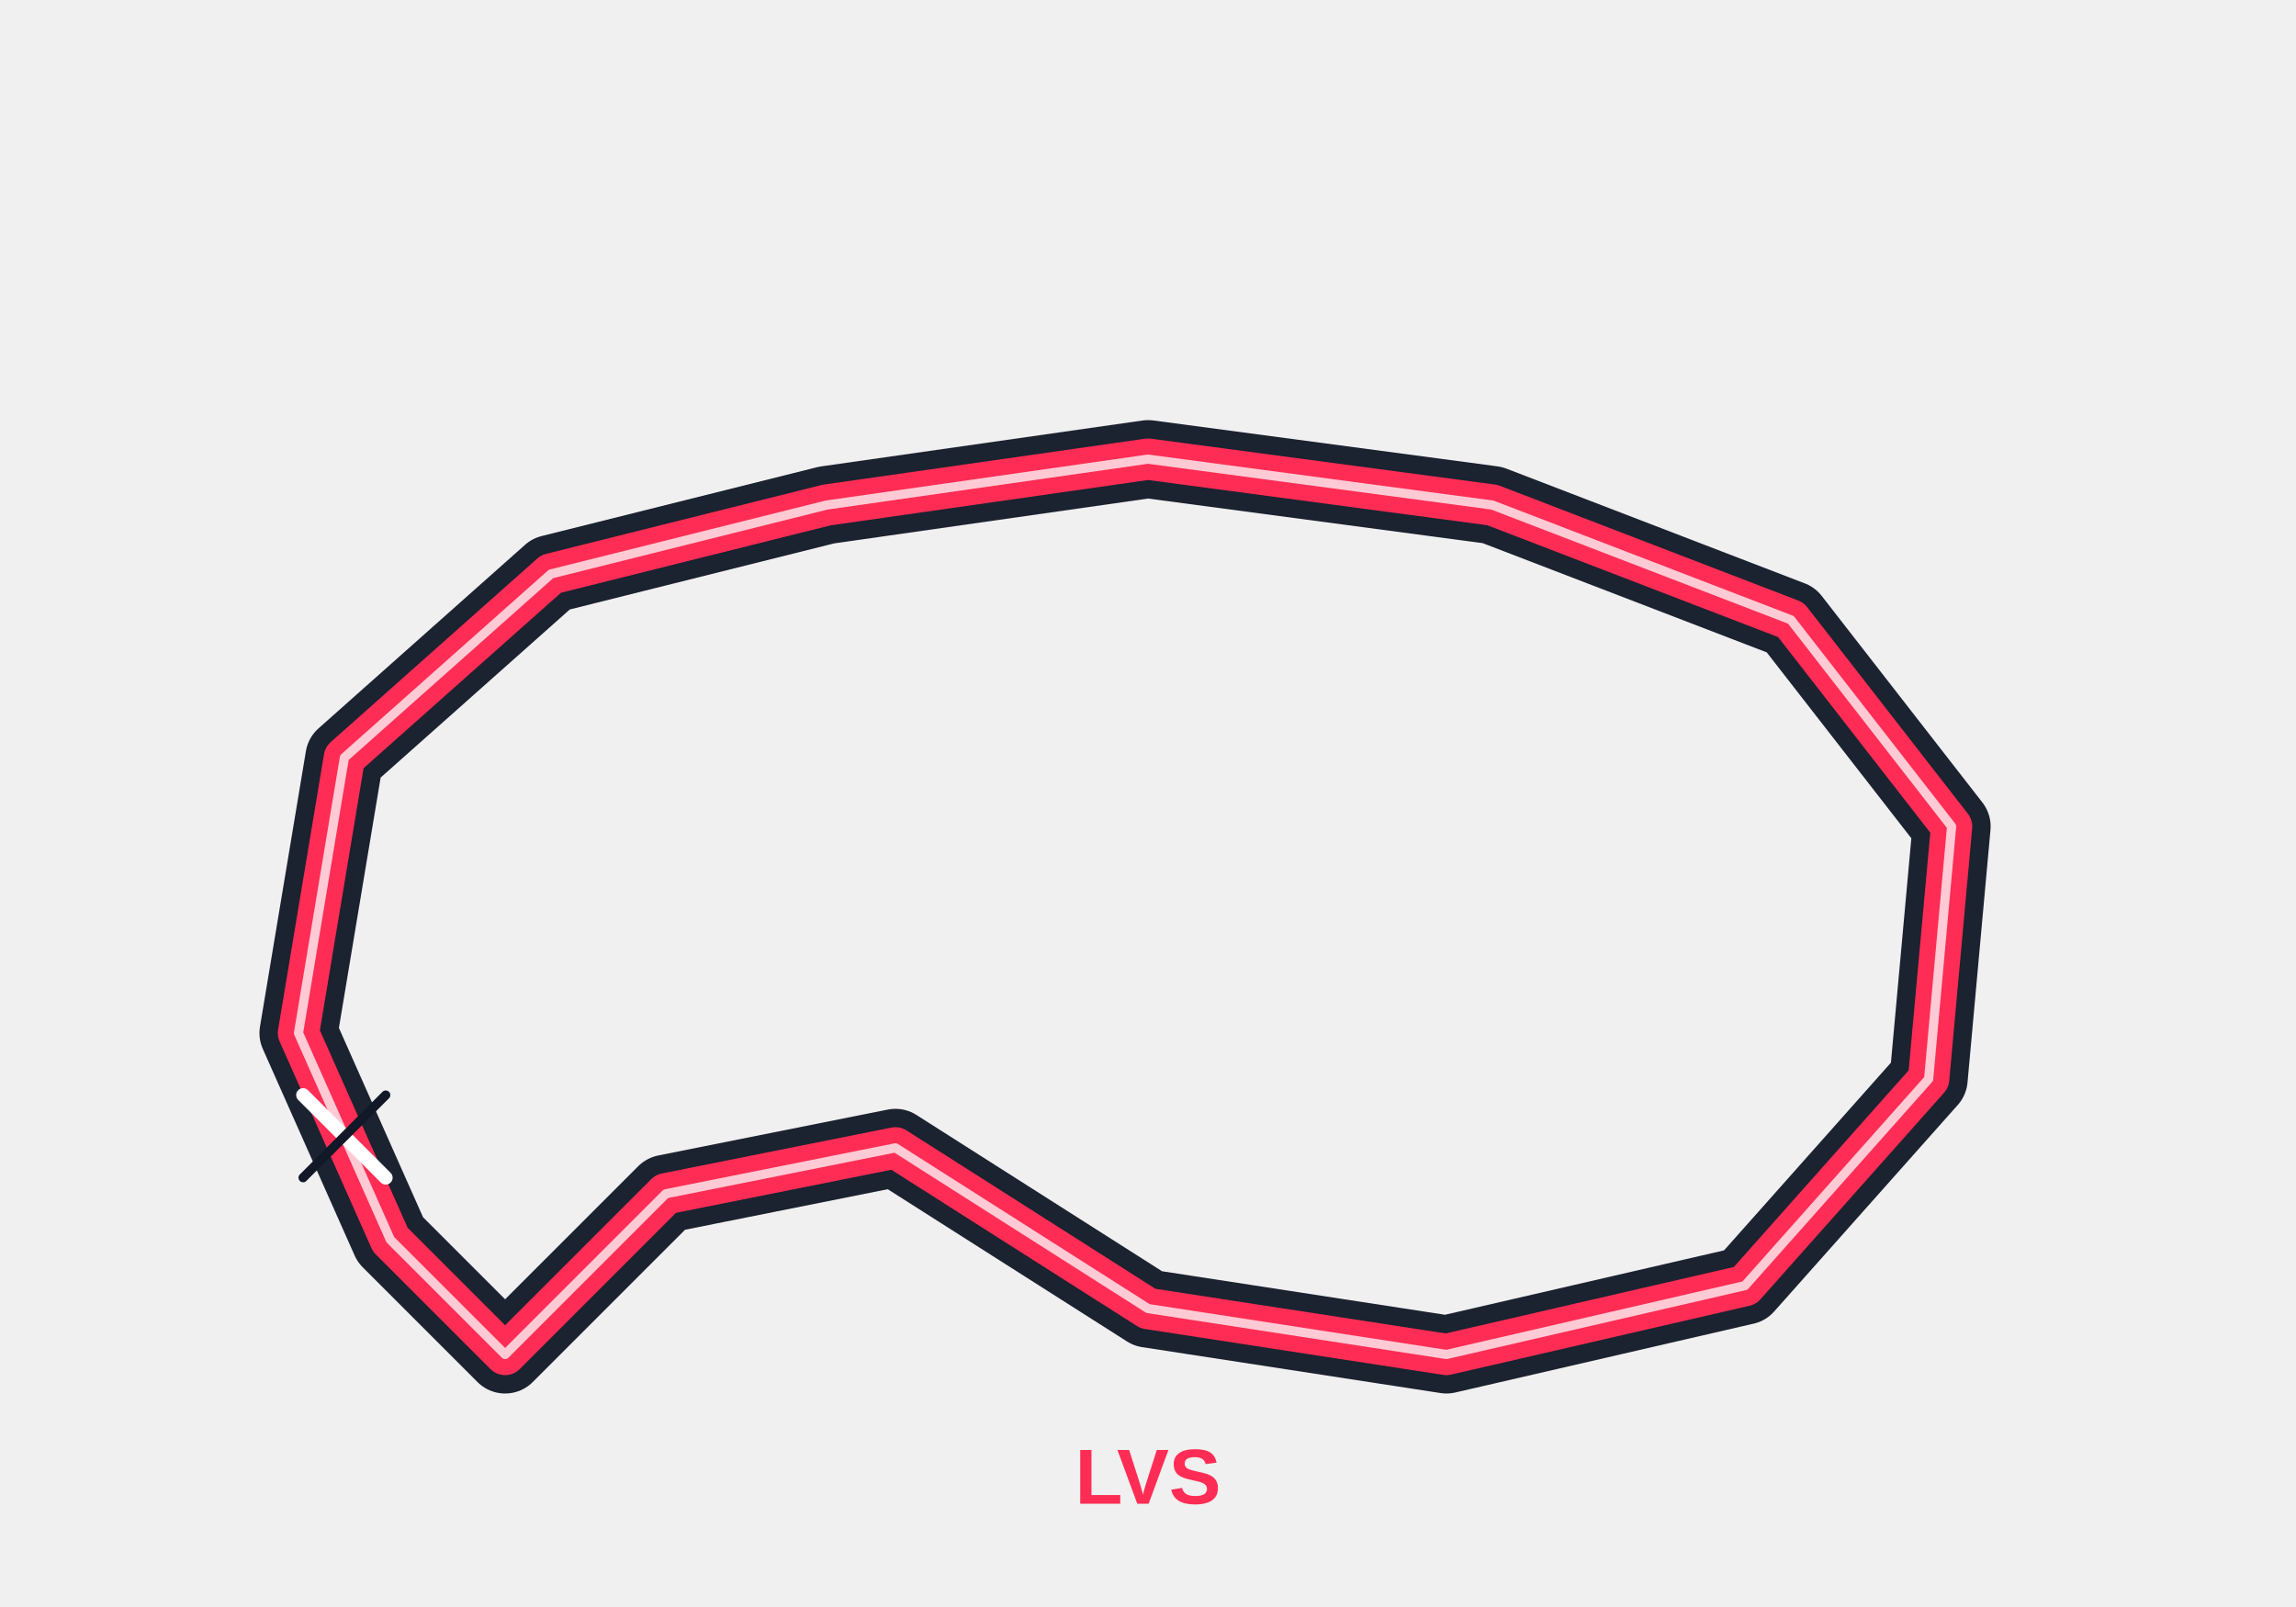
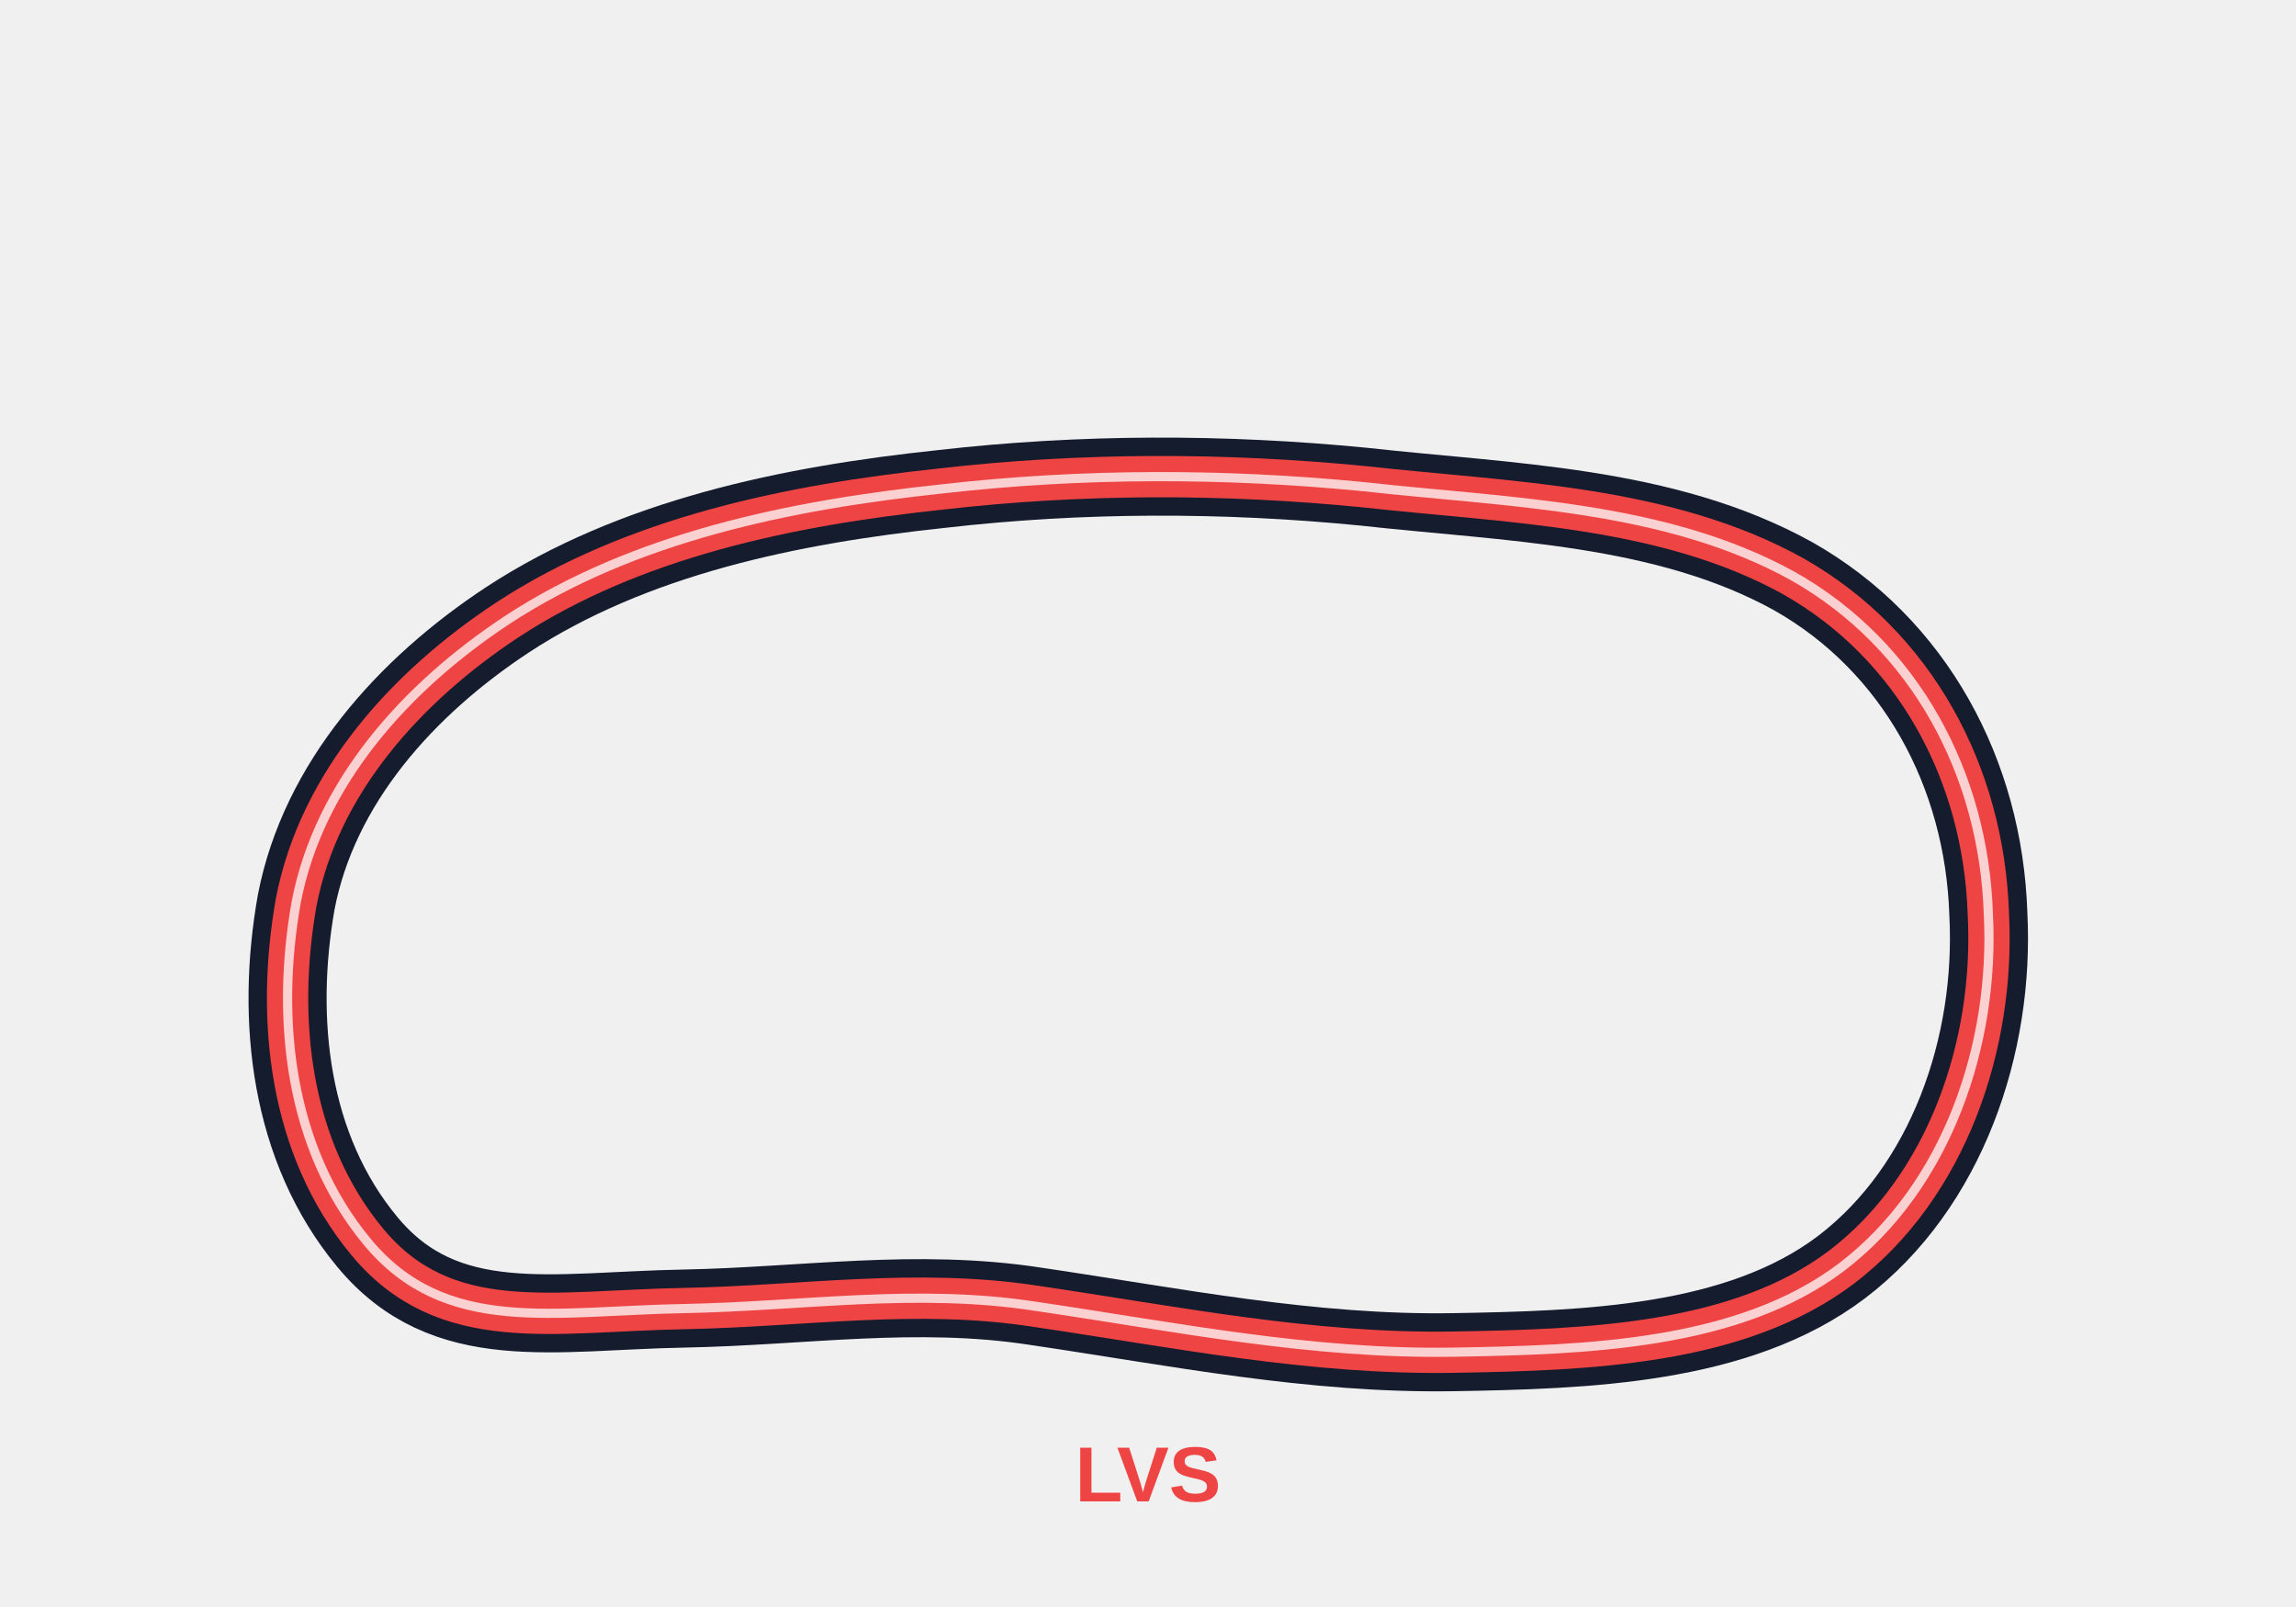
- <svg xmlns="http://www.w3.org/2000/svg" viewBox="0 0 1000 700" aria-label="LVS track outline">
+ <svg xmlns="http://www.w3.org/2000/svg" viewBox="0 0 1000 700" aria-label="LVS track layout">
  <rect width="1000" height="700" fill="transparent" />
-   <path d="M 170 540 L 130 450 L 150 330 L 240 250 L 360 220 L 500 200 L 650 220 L 780 270 L 850 360 L 840 470 L 760 560 L 630 590 L 500 570 L 390 500 L 290 520 L 220 590 Z" fill="none" stroke="#111827" stroke-width="34" stroke-linejoin="round" stroke-linecap="round" opacity="0.95" />
-   <path d="M 170 540 L 130 450 L 150 330 L 240 250 L 360 220 L 500 200 L 650 220 L 780 270 L 850 360 L 840 470 L 760 560 L 630 590 L 500 570 L 390 500 L 290 520 L 220 590 Z" fill="none" stroke="#ff2d55" stroke-width="18" stroke-linejoin="round" stroke-linecap="round" opacity="1" />
-   <path d="M 170 540 L 130 450 L 150 330 L 240 250 L 360 220 L 500 200 L 650 220 L 780 270 L 850 360 L 840 470 L 760 560 L 630 590 L 500 570 L 390 500 L 290 520 L 220 590 Z" fill="none" stroke="#ffffff" stroke-width="4" stroke-linejoin="round" stroke-linecap="round" opacity="0.75" />
-   <line x1="132.0" y1="477.0" x2="168.0" y2="513.0" stroke="#ffffff" stroke-width="6" stroke-linecap="round" opacity="1" />
-   <line x1="132.0" y1="513.0" x2="168.0" y2="477.0" stroke="#111827" stroke-width="4" stroke-linecap="round" opacity="1" />
-   <text x="500" y="655" text-anchor="middle" font-family="Arial, Helvetica, sans-serif" font-size="34" font-weight="700" fill="#ff2d55">LVS</text>
+   <path d="M160,541 C126,500 120,444 129,393 C139,341 177,299 221,270 C276,234 344,220 410,213 C471,206 533,206 594,212 C657,219 725,220 781,251 C834,281 864,337 866,398 C869,455 848,517 802,552 C757,586 691,588 633,589 C571,590 512,578 451,569 C399,561 350,569 298,570 C241,571 194,582 160,541 Z" fill="none" stroke="#0f172a" stroke-width="34" stroke-linejoin="round" stroke-linecap="round" opacity="0.98" />
+   <path d="M160,541 C126,500 120,444 129,393 C139,341 177,299 221,270 C276,234 344,220 410,213 C471,206 533,206 594,212 C657,219 725,220 781,251 C834,281 864,337 866,398 C869,455 848,517 802,552 C757,586 691,588 633,589 C571,590 512,578 451,569 C399,561 350,569 298,570 C241,571 194,582 160,541 Z" fill="none" stroke="#ef4444" stroke-width="18" stroke-linejoin="round" stroke-linecap="round" opacity="1" />
+   <path d="M160,541 C126,500 120,444 129,393 C139,341 177,299 221,270 C276,234 344,220 410,213 C471,206 533,206 594,212 C657,219 725,220 781,251 C834,281 864,337 866,398 C869,455 848,517 802,552 C757,586 691,588 633,589 C571,590 512,578 451,569 C399,561 350,569 298,570 C241,571 194,582 160,541 Z" fill="none" stroke="#ffffff" stroke-width="4" stroke-linejoin="round" stroke-linecap="round" opacity="0.75" />
+   <text x="500" y="654" text-anchor="middle" font-family="Arial, Helvetica, sans-serif" font-size="34" font-weight="700" fill="#ef4444">LVS</text>
</svg>
